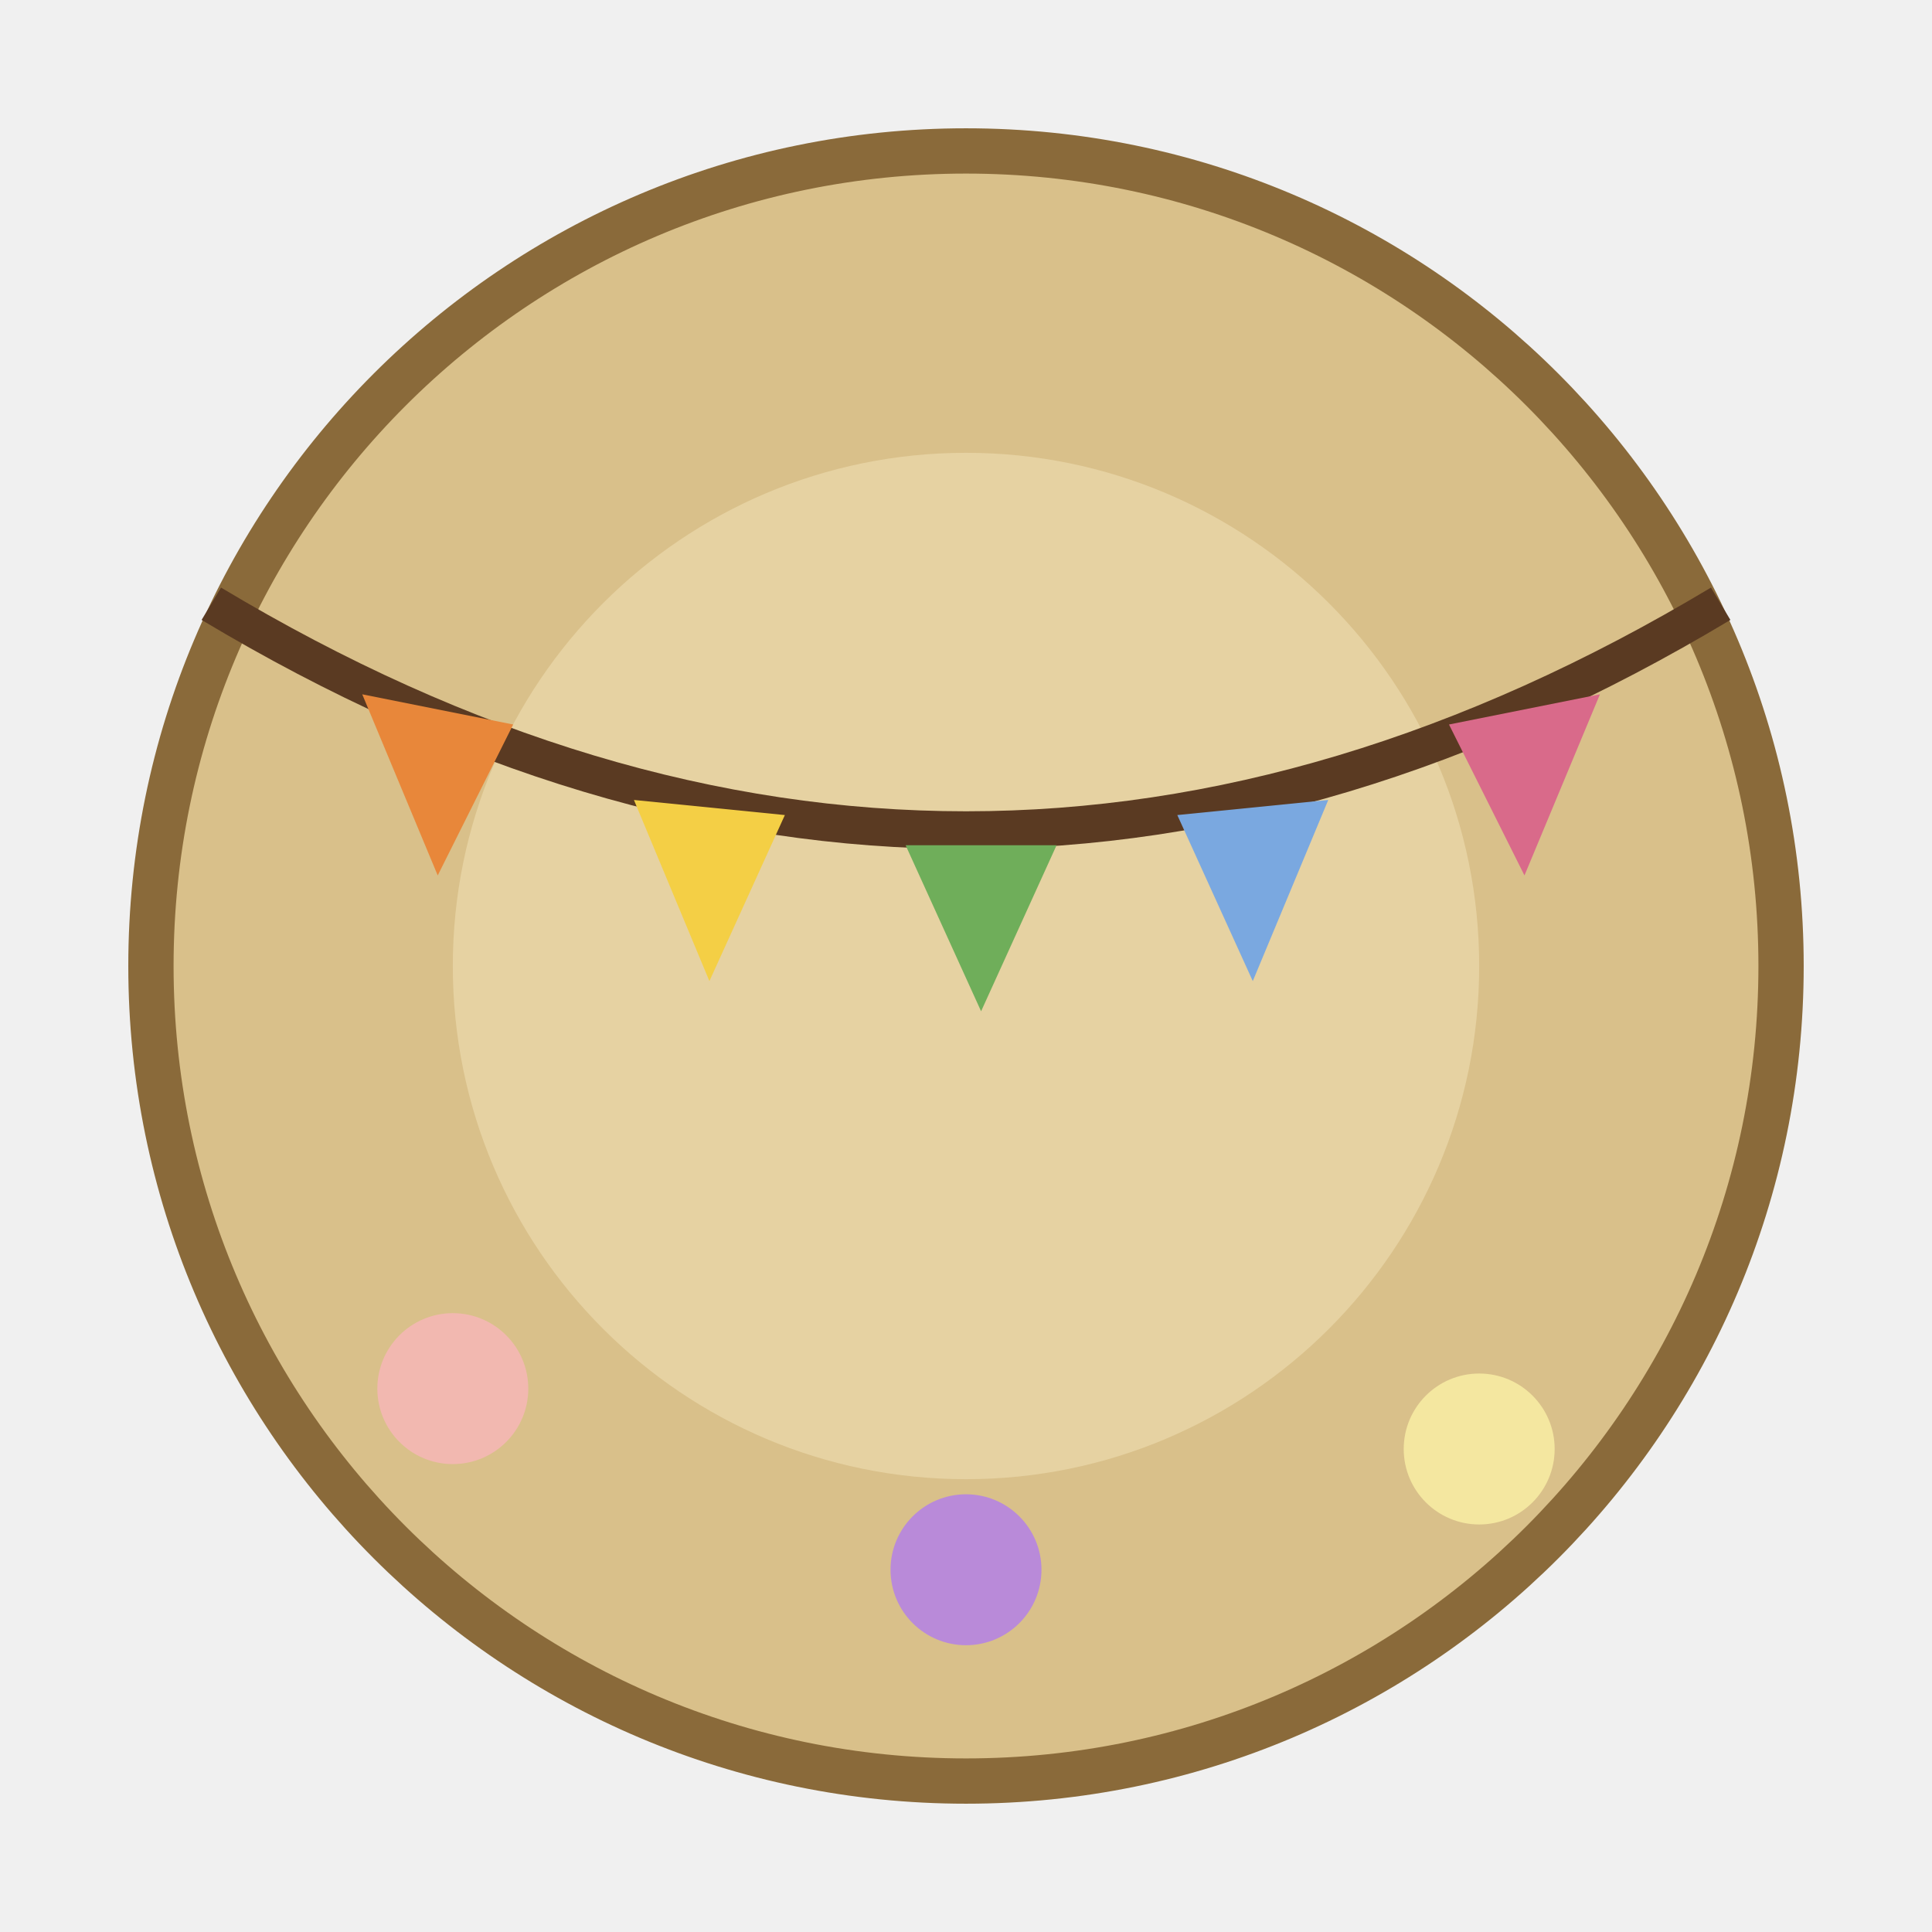
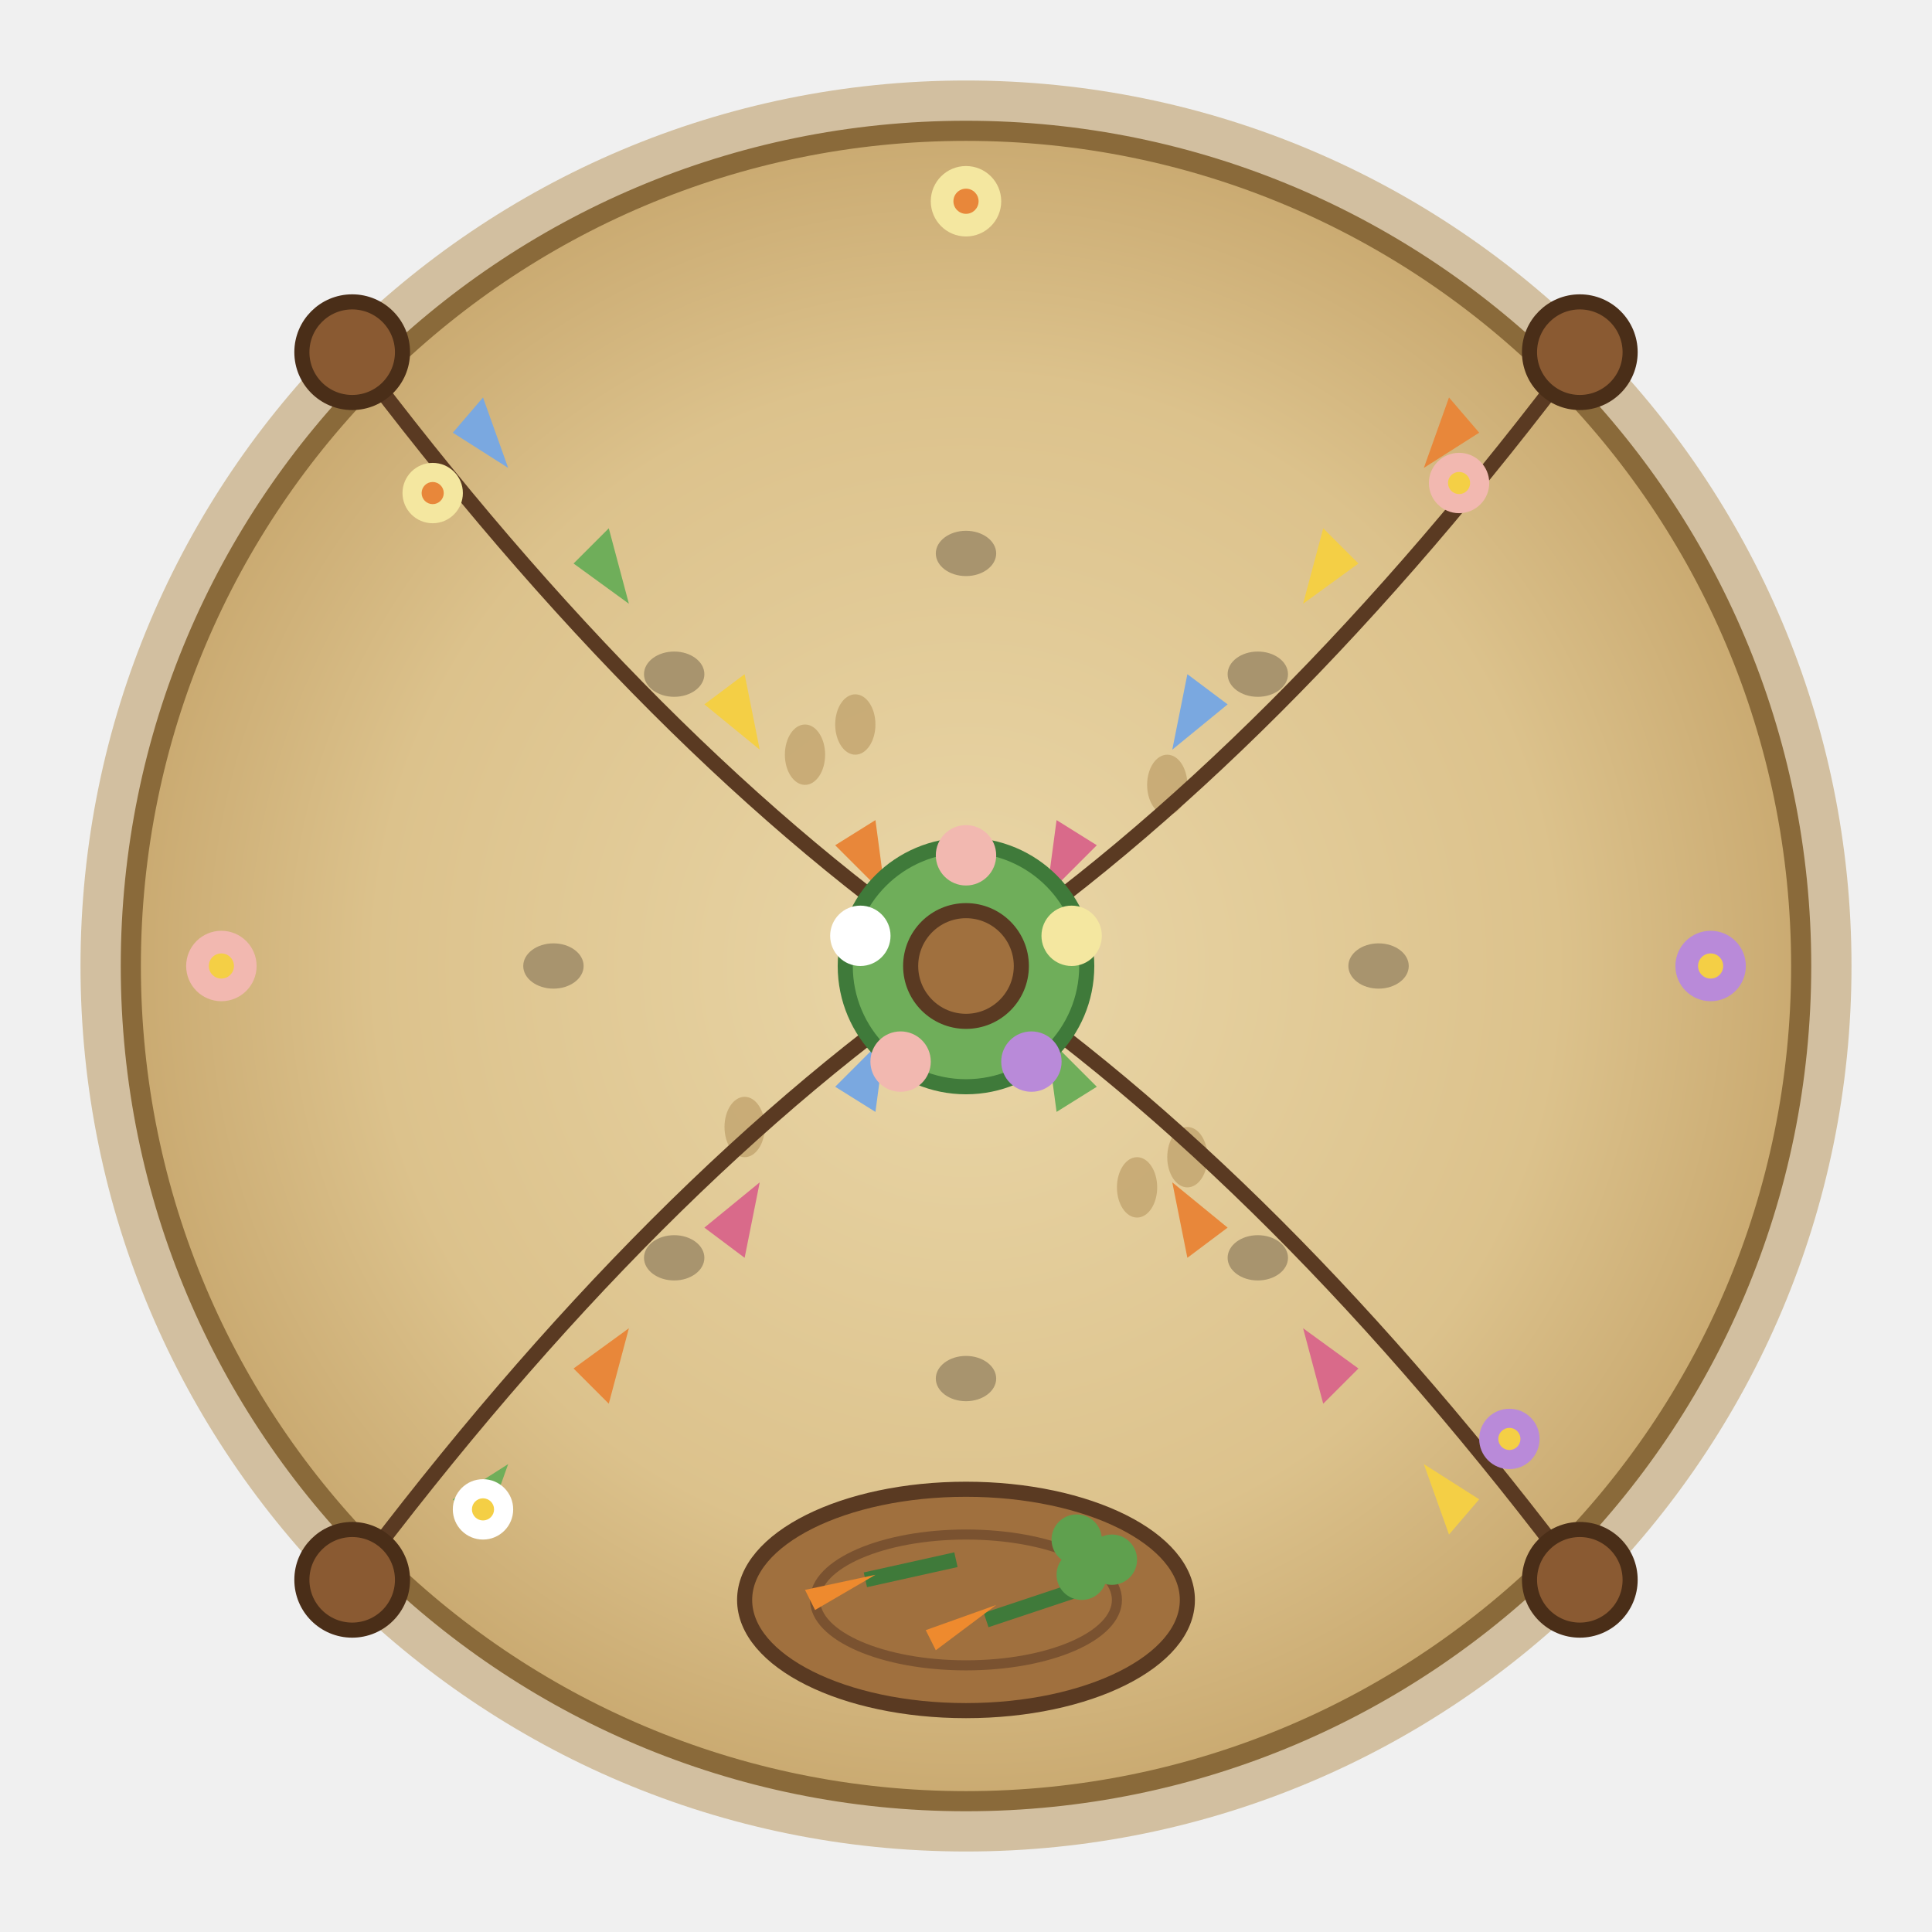
- <svg xmlns="http://www.w3.org/2000/svg" width="128" height="128" viewBox="0 0 128 128">
-   <circle cx="64" cy="64" r="54" fill="#d9c08a" stroke="#8a6a3a" stroke-width="3" />
-   <circle cx="64" cy="64" r="34" fill="#e6d2a2" />
-   <path d="M14 40 Q64 70 114 40" stroke="#5a3a22" stroke-width="2.5" fill="none" />
-   <path d="M24 46 l5 12 l5 -10 Z" fill="#e8873a" />
-   <path d="M42 53 l5 12 l5 -11 Z" fill="#f4cf45" />
-   <path d="M60 56 l5 11 l5 -11 Z" fill="#6fae5a" />
-   <path d="M78 54 l5 11 l5 -12 Z" fill="#7aa8e0" />
-   <path d="M96 48 l5 10 l5 -12 Z" fill="#d96a8a" />
-   <circle cx="30" cy="92" r="5" fill="#f2b8b0" />
-   <circle cx="98" cy="96" r="5" fill="#f4e7a0" />
-   <circle cx="64" cy="104" r="5" fill="#b98ad9" />
+ <svg xmlns="http://www.w3.org/2000/svg" width="384" height="384" viewBox="0 0 384 384">
+   <defs>
+     <radialGradient id="platz" cx="50%" cy="50%" r="50%">
+       <stop offset="0%" stop-color="#ead7a8" />
+       <stop offset="70%" stop-color="#dcc28c" />
+       <stop offset="100%" stop-color="#c9a970" />
+     </radialGradient>
+   </defs>
+   <circle cx="192" cy="192" r="176" fill="#b9985e" opacity="0.55" />
+   <circle cx="192" cy="192" r="166" fill="url(#platz)" stroke="#8a6a3a" stroke-width="4" />
+   <g fill="#a8946e">
+     <ellipse cx="192" cy="110" rx="6" ry="4.5" />
+     <ellipse cx="250" cy="134" rx="6" ry="4.5" />
+     <ellipse cx="274" cy="192" rx="6" ry="4.5" />
+     <ellipse cx="250" cy="250" rx="6" ry="4.5" />
+     <ellipse cx="192" cy="274" rx="6" ry="4.5" />
+     <ellipse cx="134" cy="250" rx="6" ry="4.5" />
+     <ellipse cx="110" cy="192" rx="6" ry="4.5" />
+     <ellipse cx="134" cy="134" rx="6" ry="4.5" />
+   </g>
+   <g fill="#c2a46e" opacity="0.8">
+     <ellipse cx="160" cy="150" rx="4" ry="6" />
+     <ellipse cx="170" cy="144" rx="4" ry="6" />
+     <ellipse cx="226" cy="236" rx="4" ry="6" />
+     <ellipse cx="236" cy="230" rx="4" ry="6" />
+     <ellipse cx="148" cy="224" rx="4" ry="6" />
+     <ellipse cx="232" cy="156" rx="4" ry="6" />
+   </g>
+   <g stroke="#5a3a22" stroke-width="3" fill="none">
+     <path d="M192 192 Q130 150 70 70" />
+     <path d="M192 192 Q254 150 314 70" />
+     <path d="M192 192 Q254 234 314 314" />
+     <path d="M192 192 Q130 234 70 314" />
+   </g>
+   <g>
+     <path d="M166 168 l10 10 l-2 -15 Z" fill="#e8873a" />
+     <path d="M140 140 l11 9 l-3 -15 Z" fill="#f4cf45" />
+     <path d="M114 112 l11 8 l-4 -15 Z" fill="#6fae5a" />
+     <path d="M90 86 l11 7 l-5 -14 Z" fill="#7aa8e0" />
+     <path d="M218 168 l-10 10 l2 -15 Z" fill="#d96a8a" />
+     <path d="M244 140 l-11 9 l3 -15 Z" fill="#7aa8e0" />
+     <path d="M270 112 l-11 8 l4 -15 Z" fill="#f4cf45" />
+     <path d="M294 86 l-11 7 l5 -14 Z" fill="#e8873a" />
+     <path d="M218 216 l-10 -10 l2 15 Z" fill="#6fae5a" />
+     <path d="M244 244 l-11 -9 l3 15 Z" fill="#e8873a" />
+     <path d="M270 272 l-11 -8 l4 15 Z" fill="#d96a8a" />
+     <path d="M294 298 l-11 -7 l5 14 Z" fill="#f4cf45" />
+     <path d="M166 216 l10 -10 l-2 15 Z" fill="#7aa8e0" />
+     <path d="M140 244 l11 -9 l-3 15 Z" fill="#d96a8a" />
+     <path d="M114 272 l11 -8 l-4 15 Z" fill="#e8873a" />
+     <path d="M90 298 l11 -7 l-5 14 Z" fill="#6fae5a" />
+   </g>
+   <g fill="#8a5a32" stroke="#4a2e18" stroke-width="3">
+     <circle cx="70" cy="70" r="10" />
+     <circle cx="314" cy="70" r="10" />
+     <circle cx="314" cy="314" r="10" />
+     <circle cx="70" cy="314" r="10" />
+   </g>
+   <circle cx="192" cy="192" r="24" fill="#6fae5a" stroke="#3f7a3a" stroke-width="3" />
+   <g>
+     <circle cx="192" cy="170" r="6" fill="#f2b8b0" />
+     <circle cx="213" cy="186" r="6" fill="#f4e7a0" />
+     <circle cx="205" cy="211" r="6" fill="#b98ad9" />
+     <circle cx="179" cy="211" r="6" fill="#f2b8b0" />
+     <circle cx="171" cy="186" r="6" fill="#ffffff" />
+   </g>
+   <circle cx="192" cy="192" r="11" fill="#a0703e" stroke="#5a3a22" stroke-width="3" />
+   <ellipse cx="192" cy="318" rx="44" ry="22" fill="#a0703e" stroke="#5a3a22" stroke-width="3" />
+   <ellipse cx="192" cy="318" rx="30" ry="13" fill="none" stroke="#7a5230" stroke-width="2" />
+   <g stroke="#3f7a3a" stroke-width="3">
+     <path d="M172 314 l18 -4" fill="none" />
+     <path d="M196 322 l18 -6" fill="none" />
+   </g>
+   <path d="M160 316 l14 -3 l-12 7 Z" fill="#ee8a2e" />
+   <path d="M184 324 l14 -5 l-12 9 Z" fill="#ee8a2e" />
+   <g fill="#5fa04e">
+     <circle cx="214" cy="306" r="5" />
+     <circle cx="221" cy="310" r="5" />
+     <circle cx="215" cy="313" r="5" />
+   </g>
+   <g>
+     <circle cx="44" cy="192" r="7" fill="#f2b8b0" />
+     <circle cx="44" cy="192" r="2.5" fill="#f4cf45" />
+     <circle cx="340" cy="192" r="7" fill="#b98ad9" />
+     <circle cx="340" cy="192" r="2.5" fill="#f4cf45" />
+     <circle cx="192" cy="40" r="7" fill="#f4e7a0" />
+     <circle cx="192" cy="40" r="2.5" fill="#e8873a" />
+     <circle cx="96" cy="300" r="6" fill="#ffffff" />
+     <circle cx="96" cy="300" r="2.2" fill="#f4cf45" />
+     <circle cx="290" cy="96" r="6" fill="#f2b8b0" />
+     <circle cx="290" cy="96" r="2.2" fill="#f4cf45" />
+     <circle cx="300" cy="286" r="6" fill="#b98ad9" />
+     <circle cx="300" cy="286" r="2.2" fill="#f4cf45" />
+     <circle cx="86" cy="98" r="6" fill="#f4e7a0" />
+     <circle cx="86" cy="98" r="2.2" fill="#e8873a" />
+   </g>
</svg>
